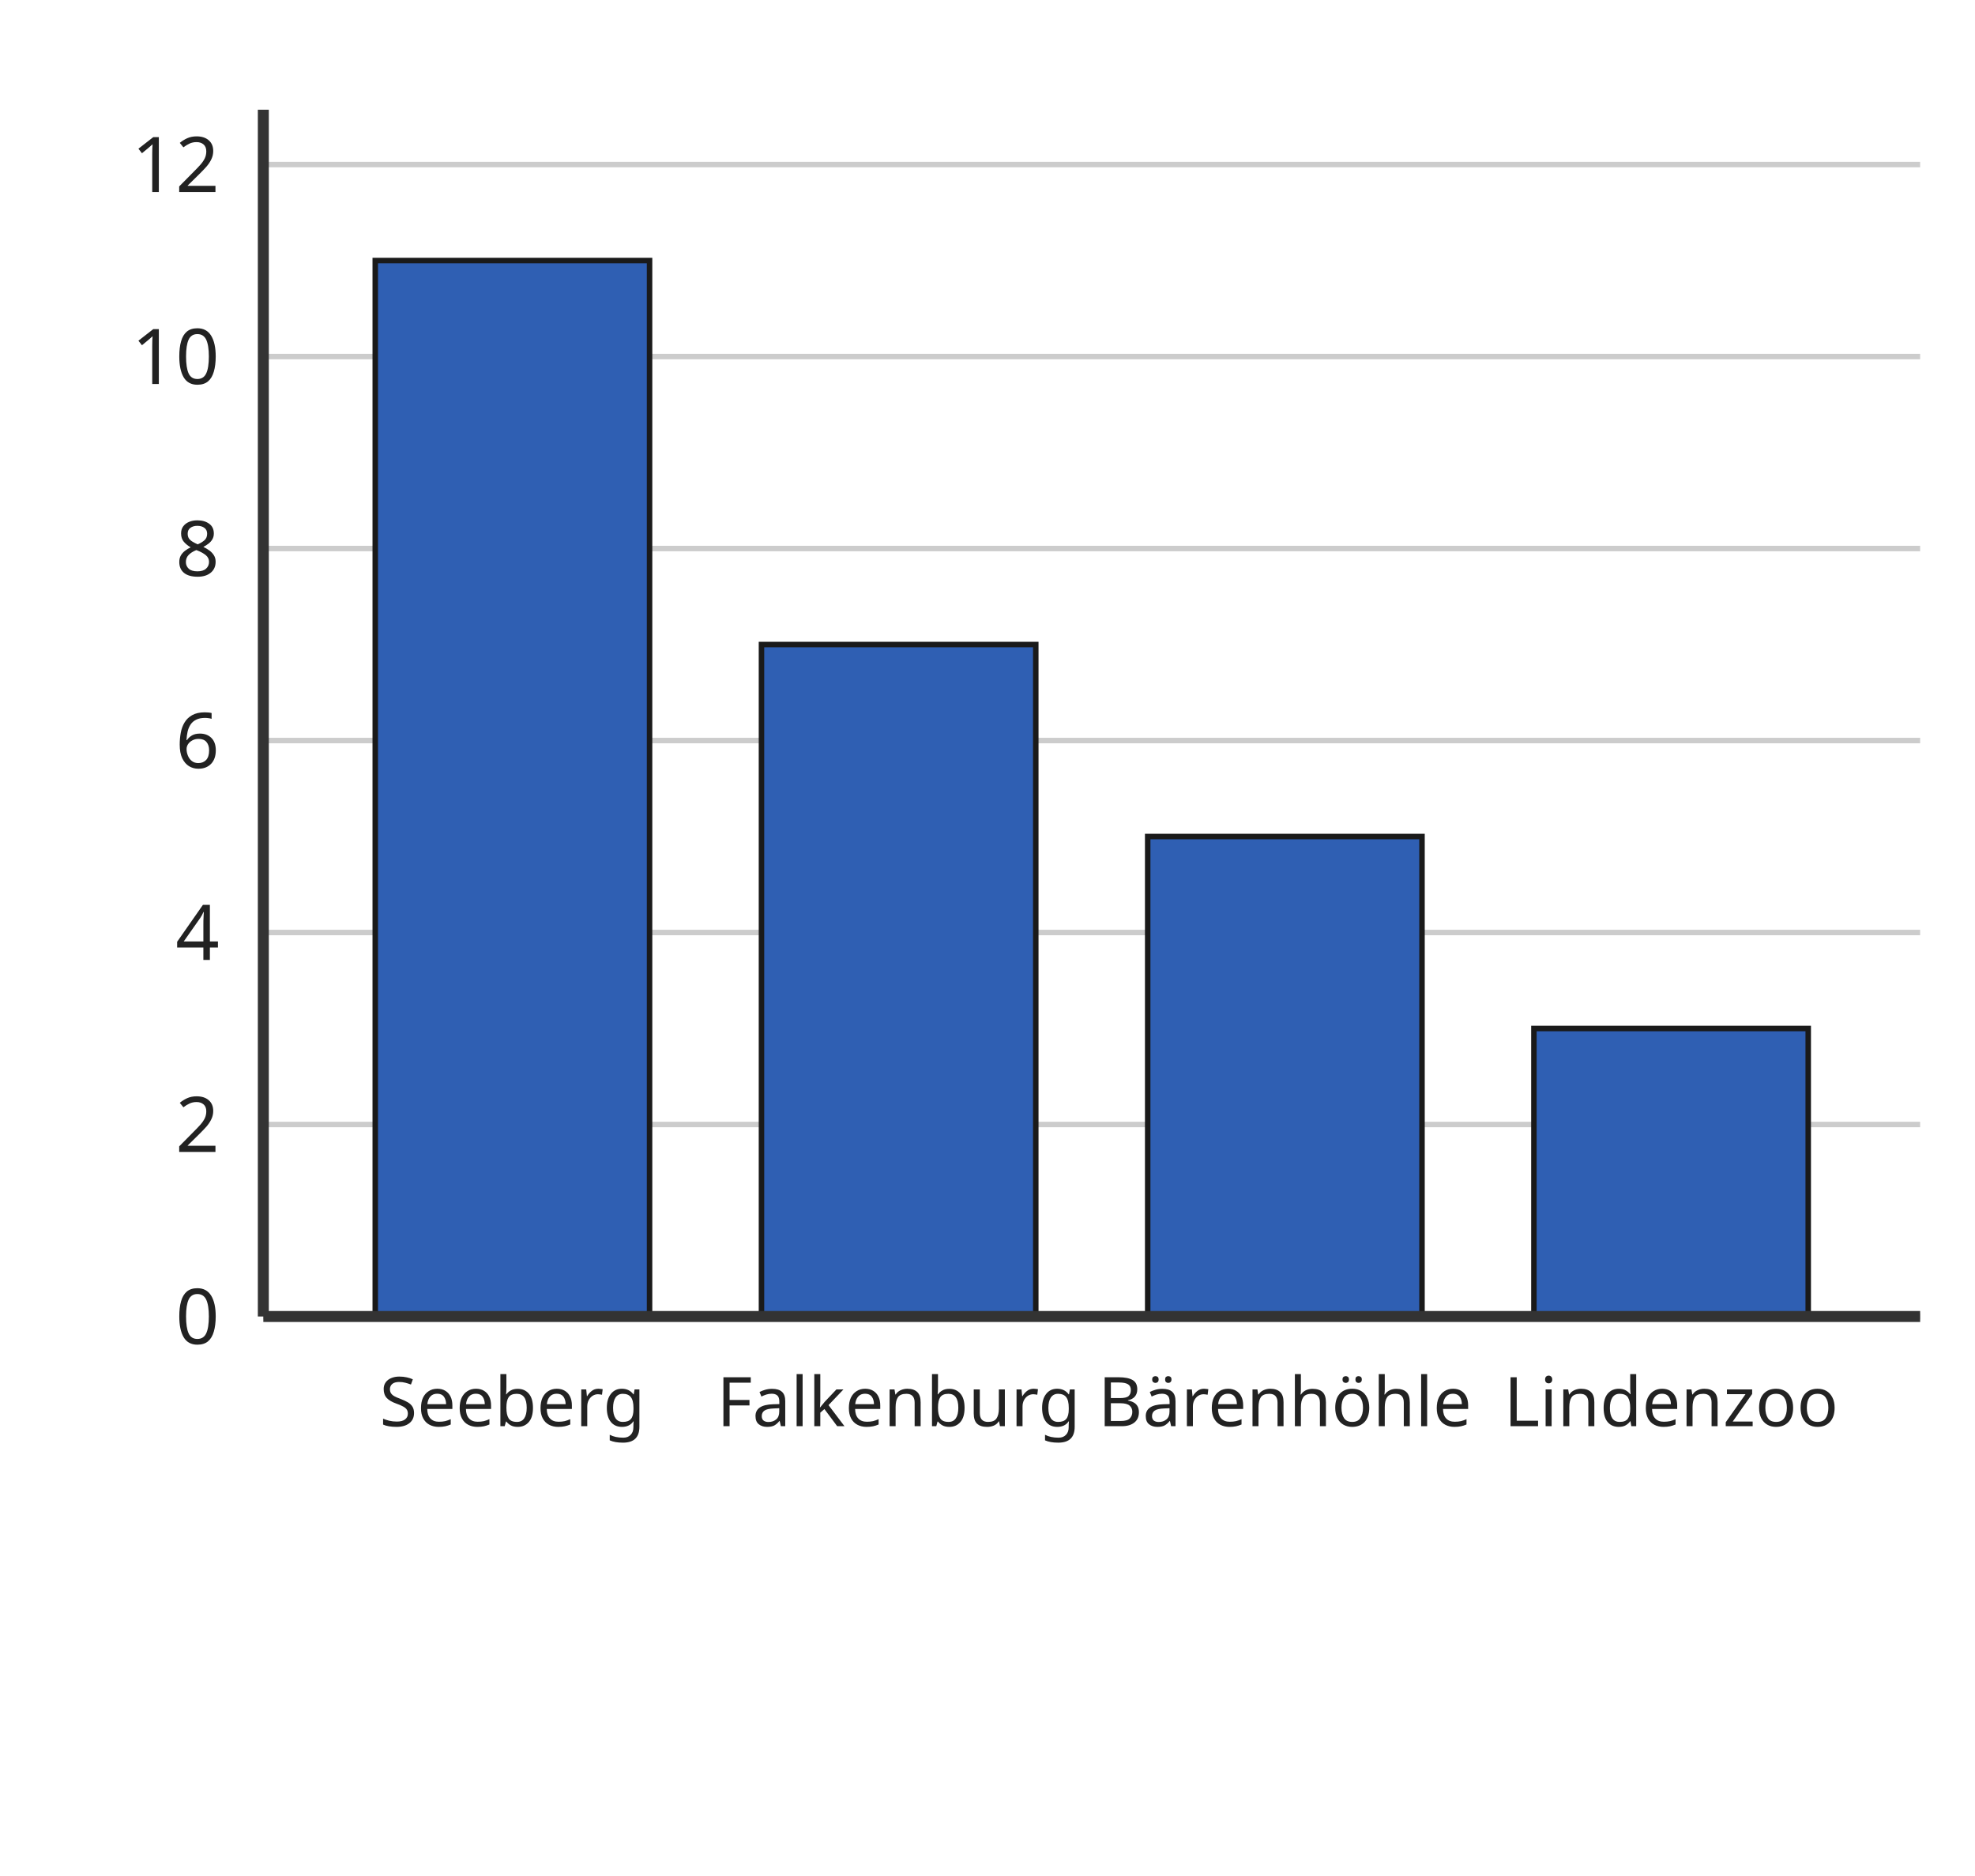
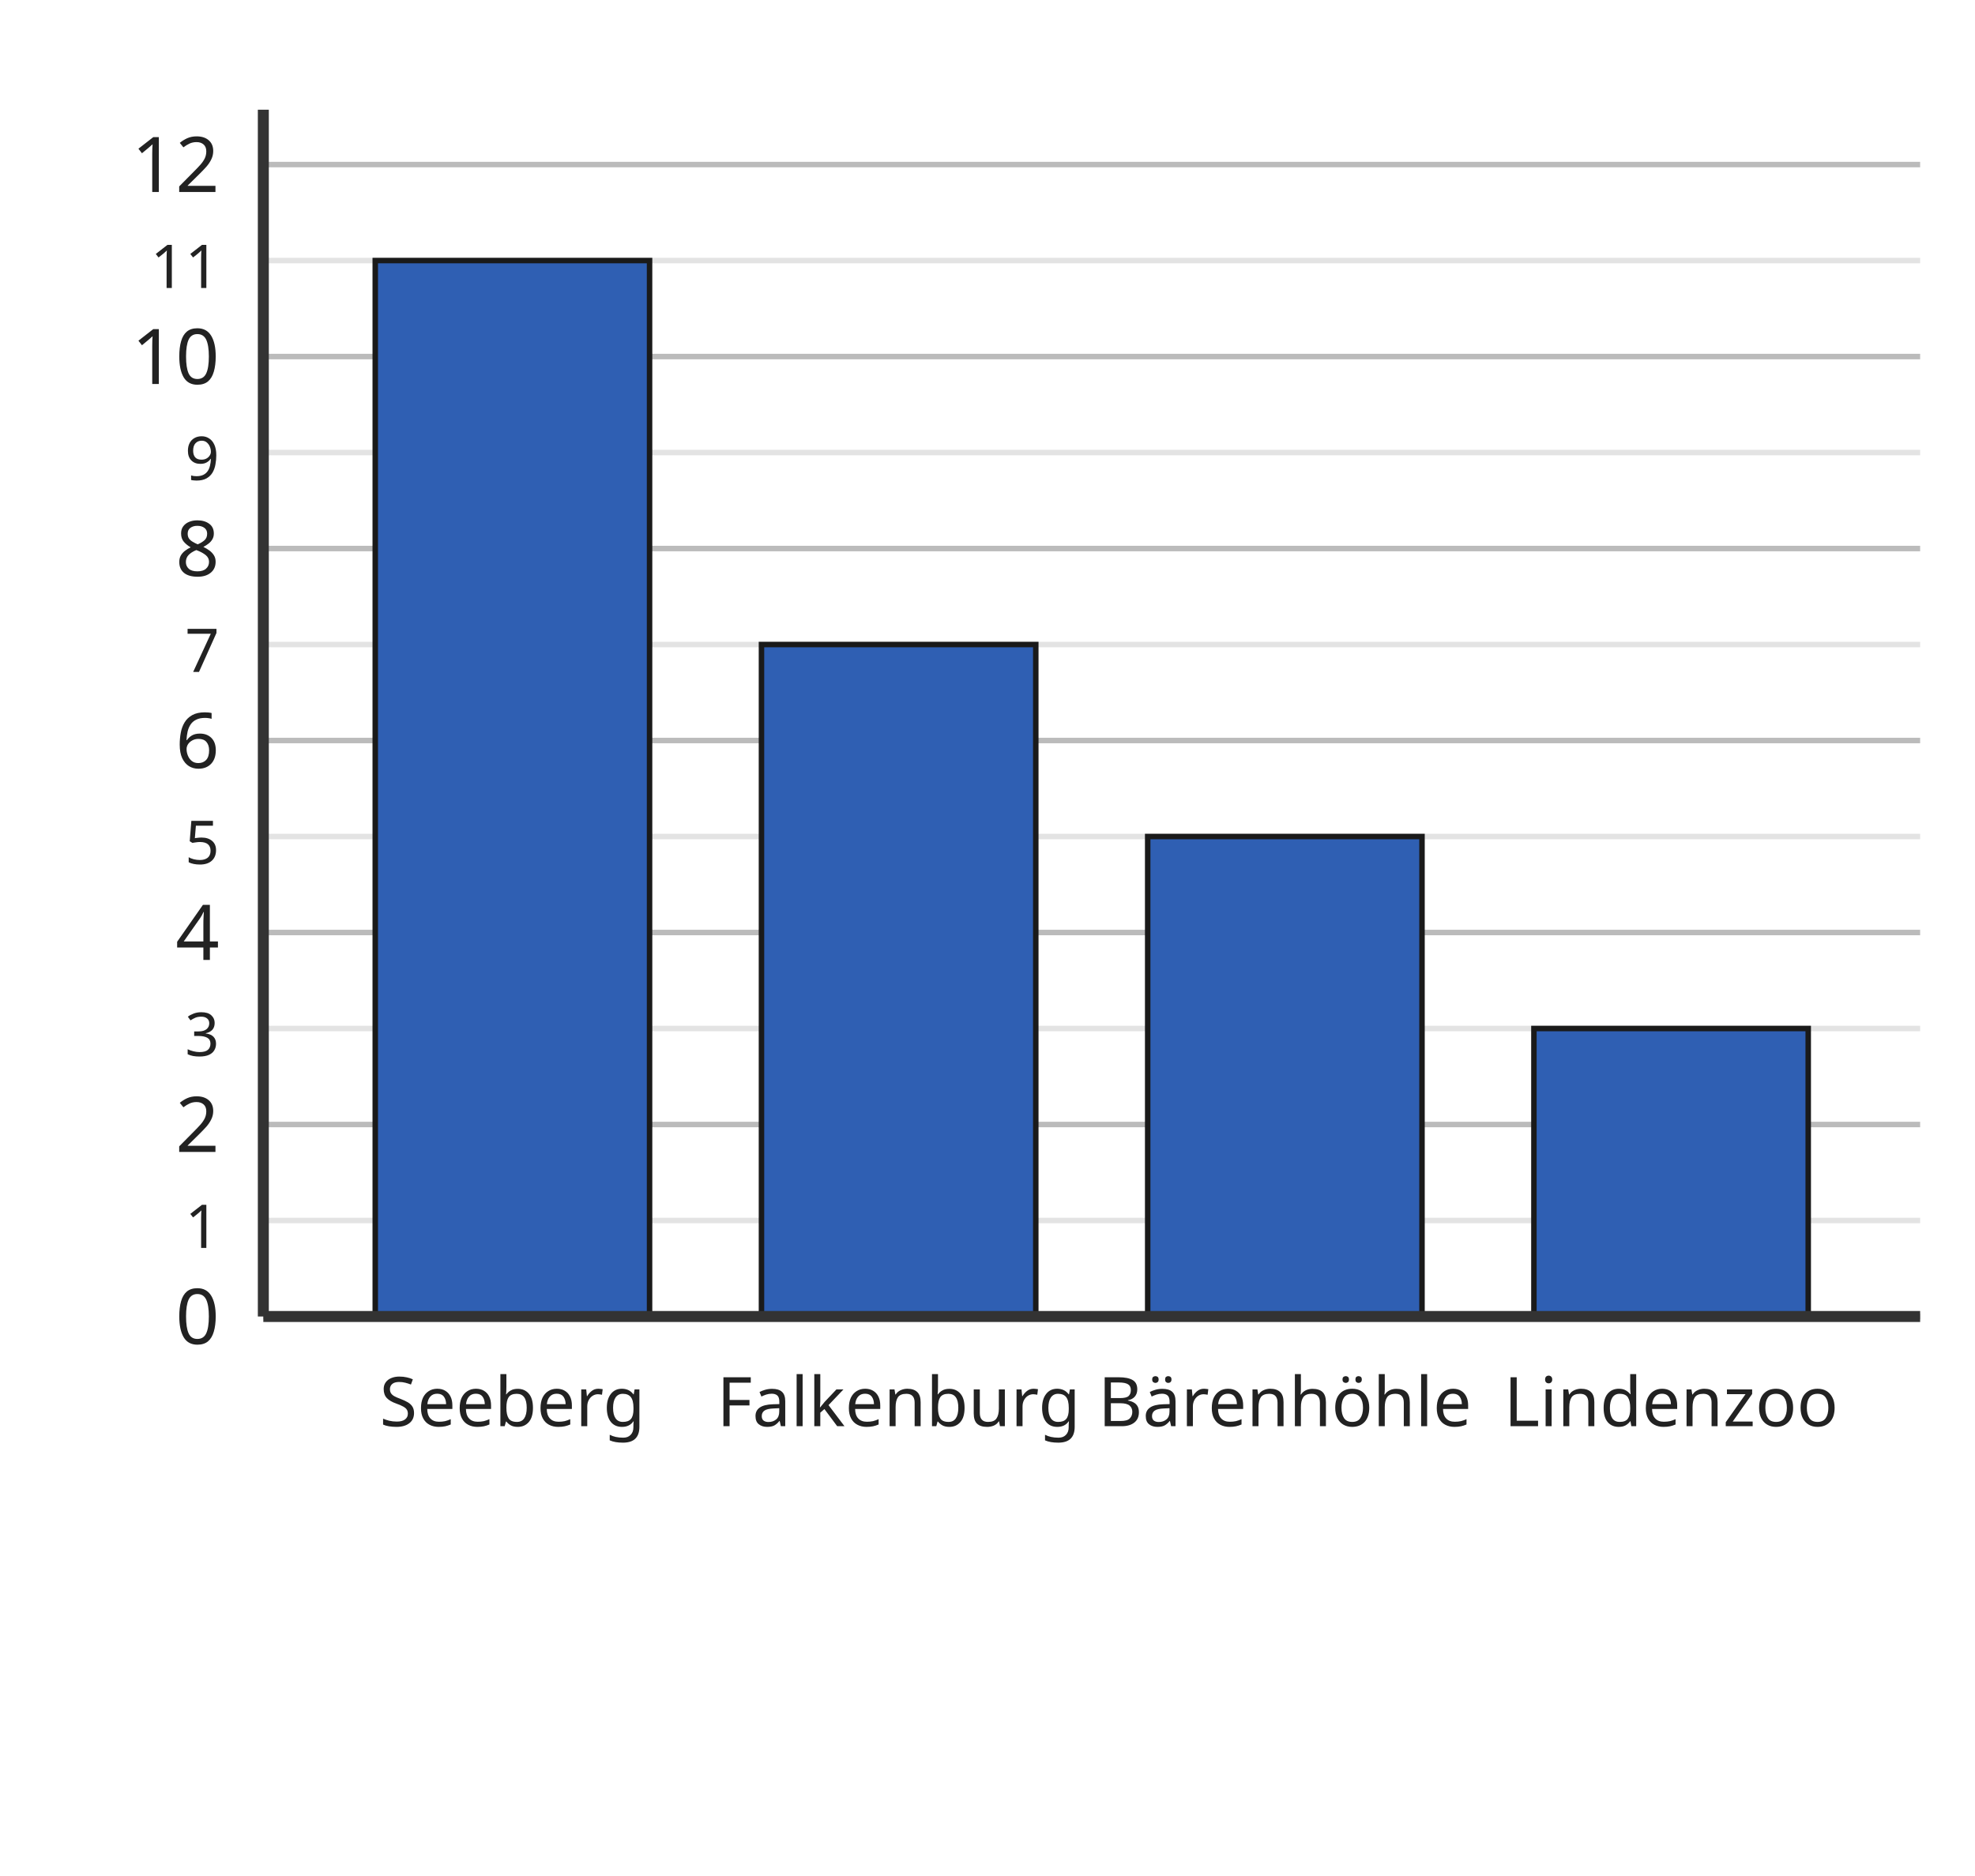
<svg xmlns="http://www.w3.org/2000/svg" viewBox="0 0 360 342" role="img">
  <rect width="360" height="342" fill="#fff" />
  <g font-family="sans-serif" fill="#222" font-size="14">
-     <line x1="48" y1="240.0" x2="350" y2="240.0" stroke="#ccc" />
-     <text x="40" y="245.0" text-anchor="end">0</text>
-     <line x1="48" y1="205.0" x2="350" y2="205.0" stroke="#ccc" />
-     <text x="40" y="210.0" text-anchor="end">2</text>
-     <line x1="48" y1="170.0" x2="350" y2="170.0" stroke="#ccc" />
-     <text x="40" y="175.0" text-anchor="end">4</text>
-     <line x1="48" y1="135.0" x2="350" y2="135.0" stroke="#ccc" />
-     <text x="40" y="140.0" text-anchor="end">6</text>
-     <line x1="48" y1="100.0" x2="350" y2="100.0" stroke="#ccc" />
-     <text x="40" y="105.0" text-anchor="end">8</text>
-     <line x1="48" y1="65.0" x2="350" y2="65.0" stroke="#ccc" />
-     <text x="40" y="70.0" text-anchor="end">10</text>
-     <line x1="48" y1="30.0" x2="350" y2="30.0" stroke="#ccc" />
-     <text x="40" y="35.0" text-anchor="end">12</text>
+     <line x1="48" y1="240.0" x2="350" y2="240.0" stroke="#bbb" />
+     <text x="40" y="245.0" text-anchor="end" font-size="14">0</text>
+     <line x1="48" y1="222.5" x2="350" y2="222.5" stroke="#e3e3e3" />
+     <text x="40" y="227.5" text-anchor="end" font-size="11">1</text>
+     <line x1="48" y1="205.0" x2="350" y2="205.0" stroke="#bbb" />
+     <text x="40" y="210.0" text-anchor="end" font-size="14">2</text>
+     <line x1="48" y1="187.5" x2="350" y2="187.5" stroke="#e3e3e3" />
+     <text x="40" y="192.5" text-anchor="end" font-size="11">3</text>
+     <line x1="48" y1="170.0" x2="350" y2="170.0" stroke="#bbb" />
+     <text x="40" y="175.0" text-anchor="end" font-size="14">4</text>
+     <line x1="48" y1="152.5" x2="350" y2="152.5" stroke="#e3e3e3" />
+     <text x="40" y="157.5" text-anchor="end" font-size="11">5</text>
+     <line x1="48" y1="135.0" x2="350" y2="135.0" stroke="#bbb" />
+     <text x="40" y="140.0" text-anchor="end" font-size="14">6</text>
+     <line x1="48" y1="117.5" x2="350" y2="117.5" stroke="#e3e3e3" />
+     <text x="40" y="122.5" text-anchor="end" font-size="11">7</text>
+     <line x1="48" y1="100.0" x2="350" y2="100.0" stroke="#bbb" />
+     <text x="40" y="105.0" text-anchor="end" font-size="14">8</text>
+     <line x1="48" y1="82.5" x2="350" y2="82.5" stroke="#e3e3e3" />
+     <text x="40" y="87.5" text-anchor="end" font-size="11">9</text>
+     <line x1="48" y1="65.0" x2="350" y2="65.0" stroke="#bbb" />
+     <text x="40" y="70.0" text-anchor="end" font-size="14">10</text>
+     <line x1="48" y1="47.5" x2="350" y2="47.5" stroke="#e3e3e3" />
+     <text x="40" y="52.5" text-anchor="end" font-size="11">11</text>
+     <line x1="48" y1="30.0" x2="350" y2="30.0" stroke="#bbb" />
+     <text x="40" y="35.0" text-anchor="end" font-size="14">12</text>
    <rect x="68.4" y="47.5" width="50" height="192.5" fill="#2f5fb3" stroke="#1a1a1a" />
    <text x="93.4" y="260" text-anchor="middle" font-size="12.5">Seeberg</text>
    <rect x="138.8" y="117.5" width="50" height="122.5" fill="#2f5fb3" stroke="#1a1a1a" />
    <text x="163.8" y="260" text-anchor="middle" font-size="12.5">Falkenburg</text>
    <rect x="209.2" y="152.5" width="50" height="87.5" fill="#2f5fb3" stroke="#1a1a1a" />
    <text x="234.2" y="260" text-anchor="middle" font-size="12.5">Bärenhöhle</text>
    <rect x="279.6" y="187.5" width="50" height="52.5" fill="#2f5fb3" stroke="#1a1a1a" />
    <text x="304.6" y="260" text-anchor="middle" font-size="12.5">Lindenzoo</text>
    <line x1="48" y1="240" x2="350" y2="240" stroke="#333" stroke-width="2" />
    <line x1="48" y1="20" x2="48" y2="240" stroke="#333" stroke-width="2" />
-     <text x="48" y="14" font-size="14" />
  </g>
</svg>
